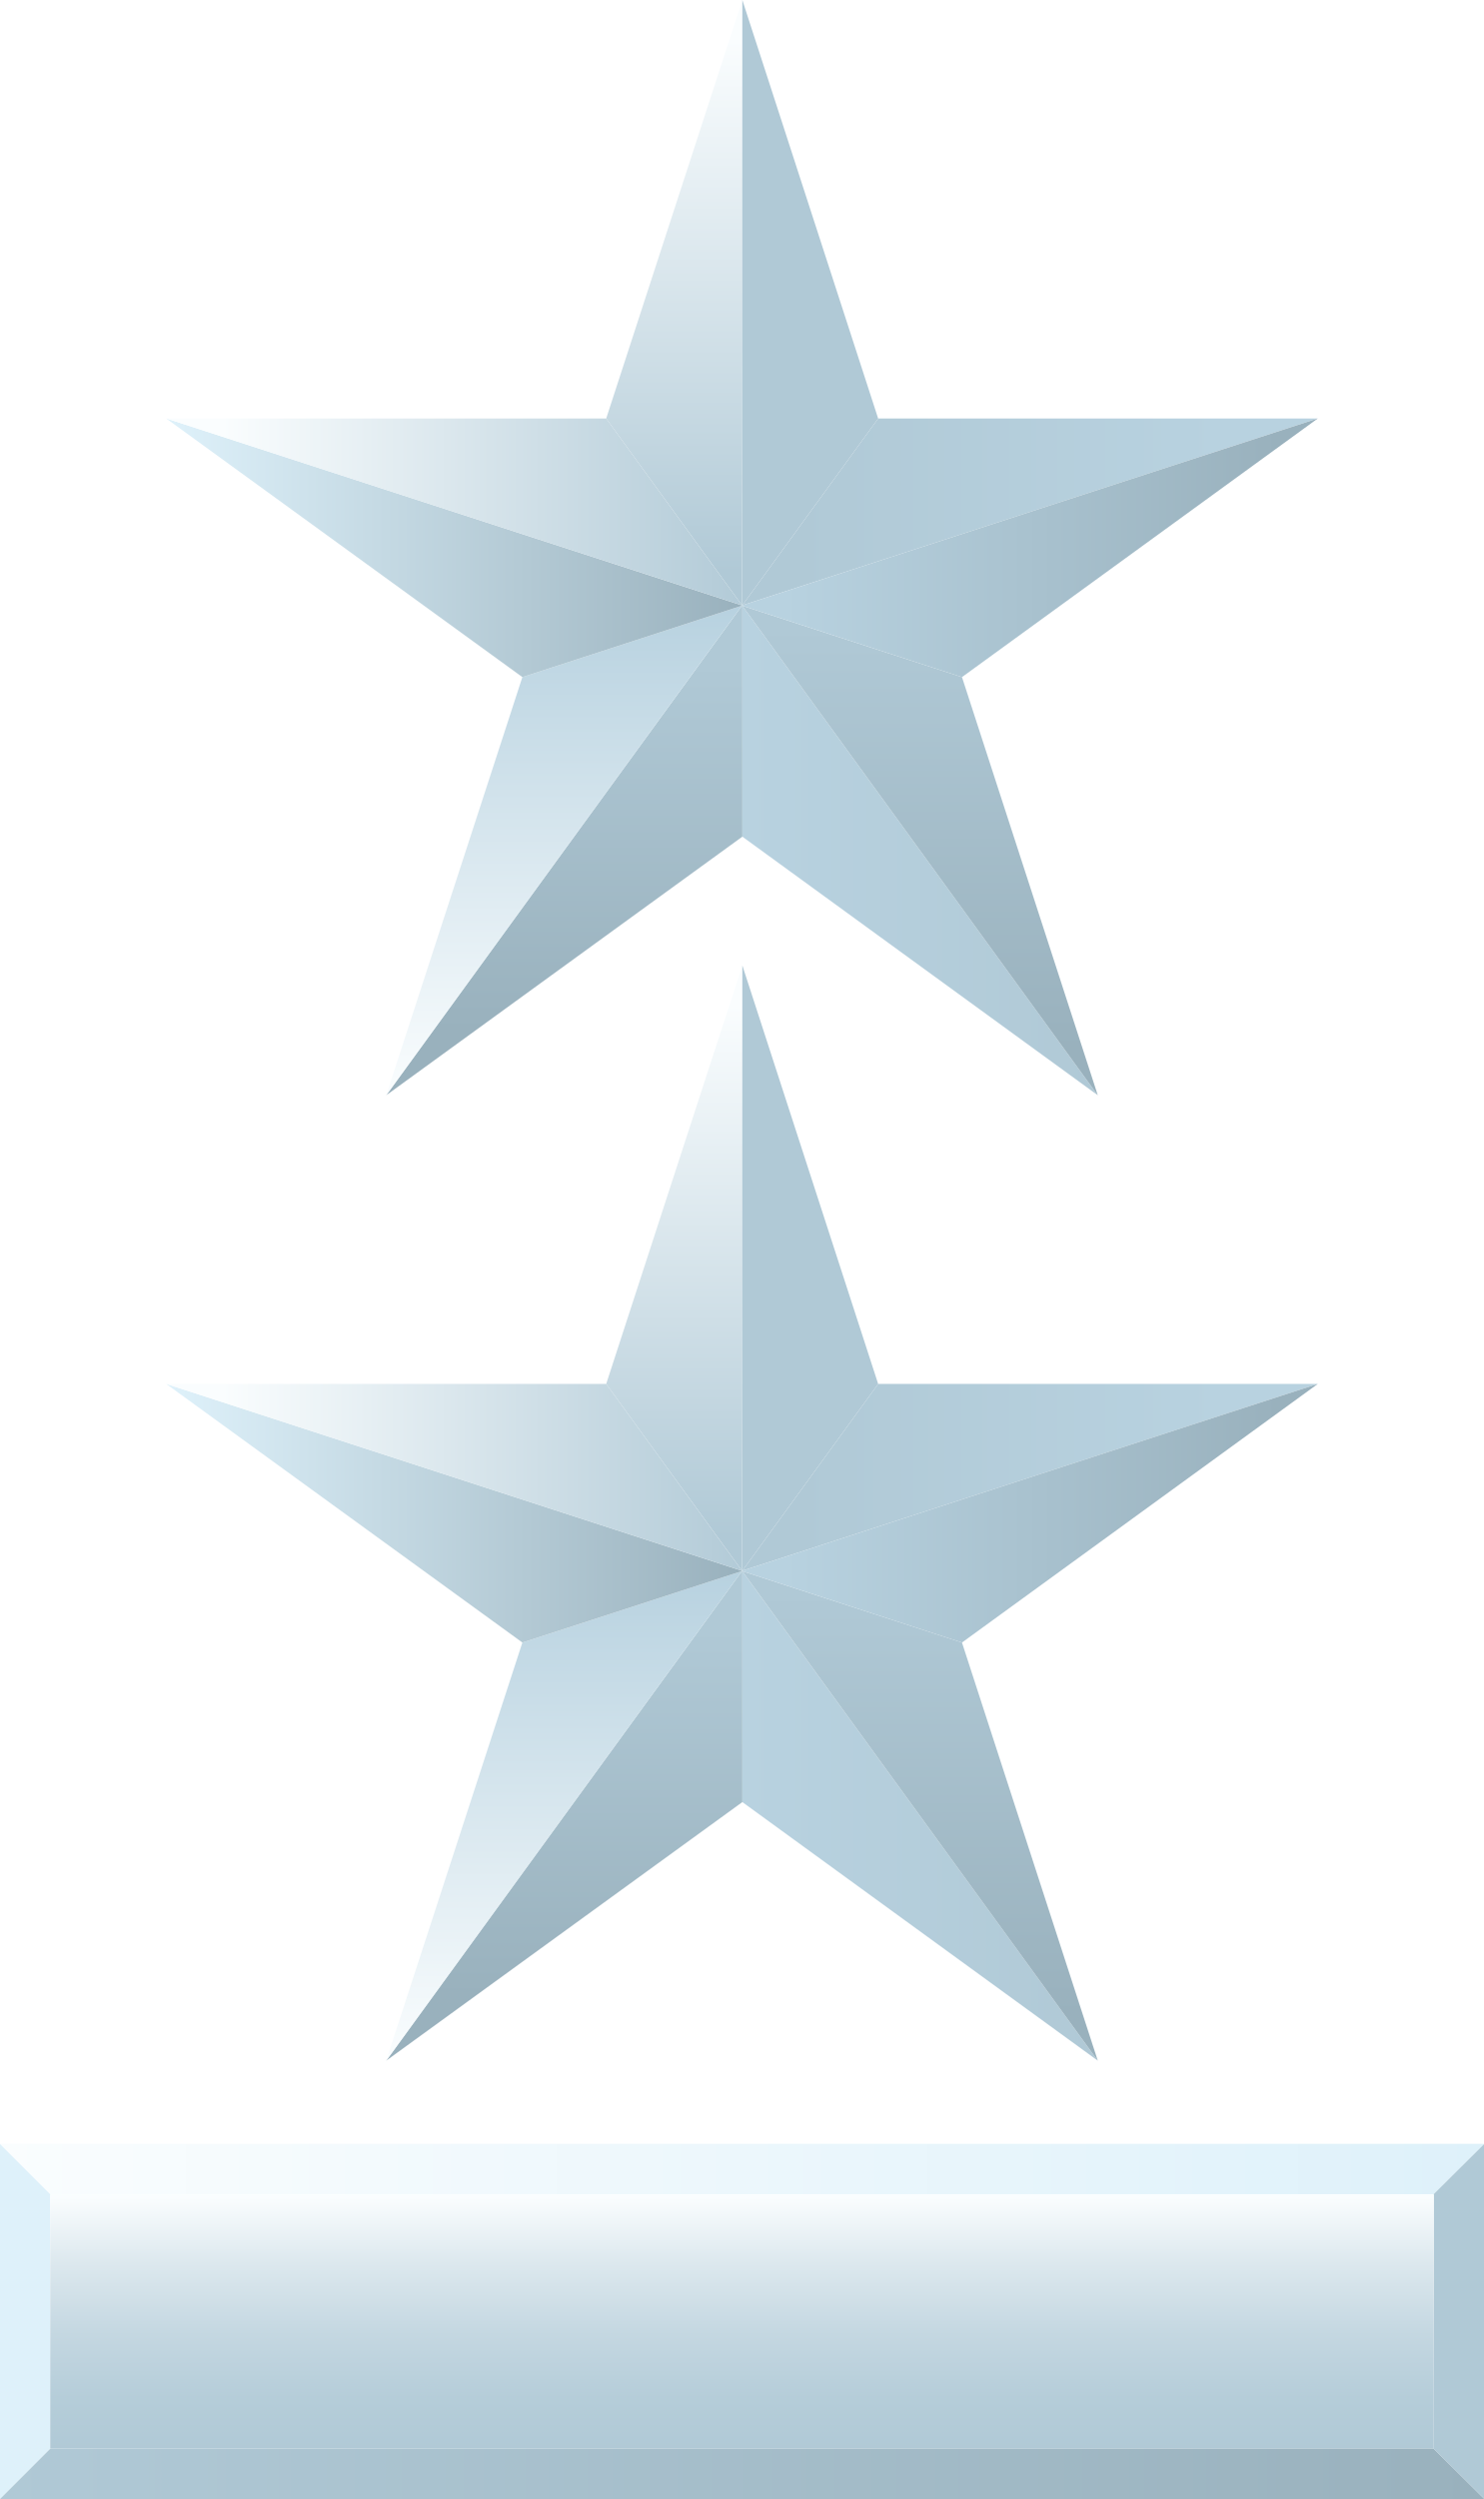
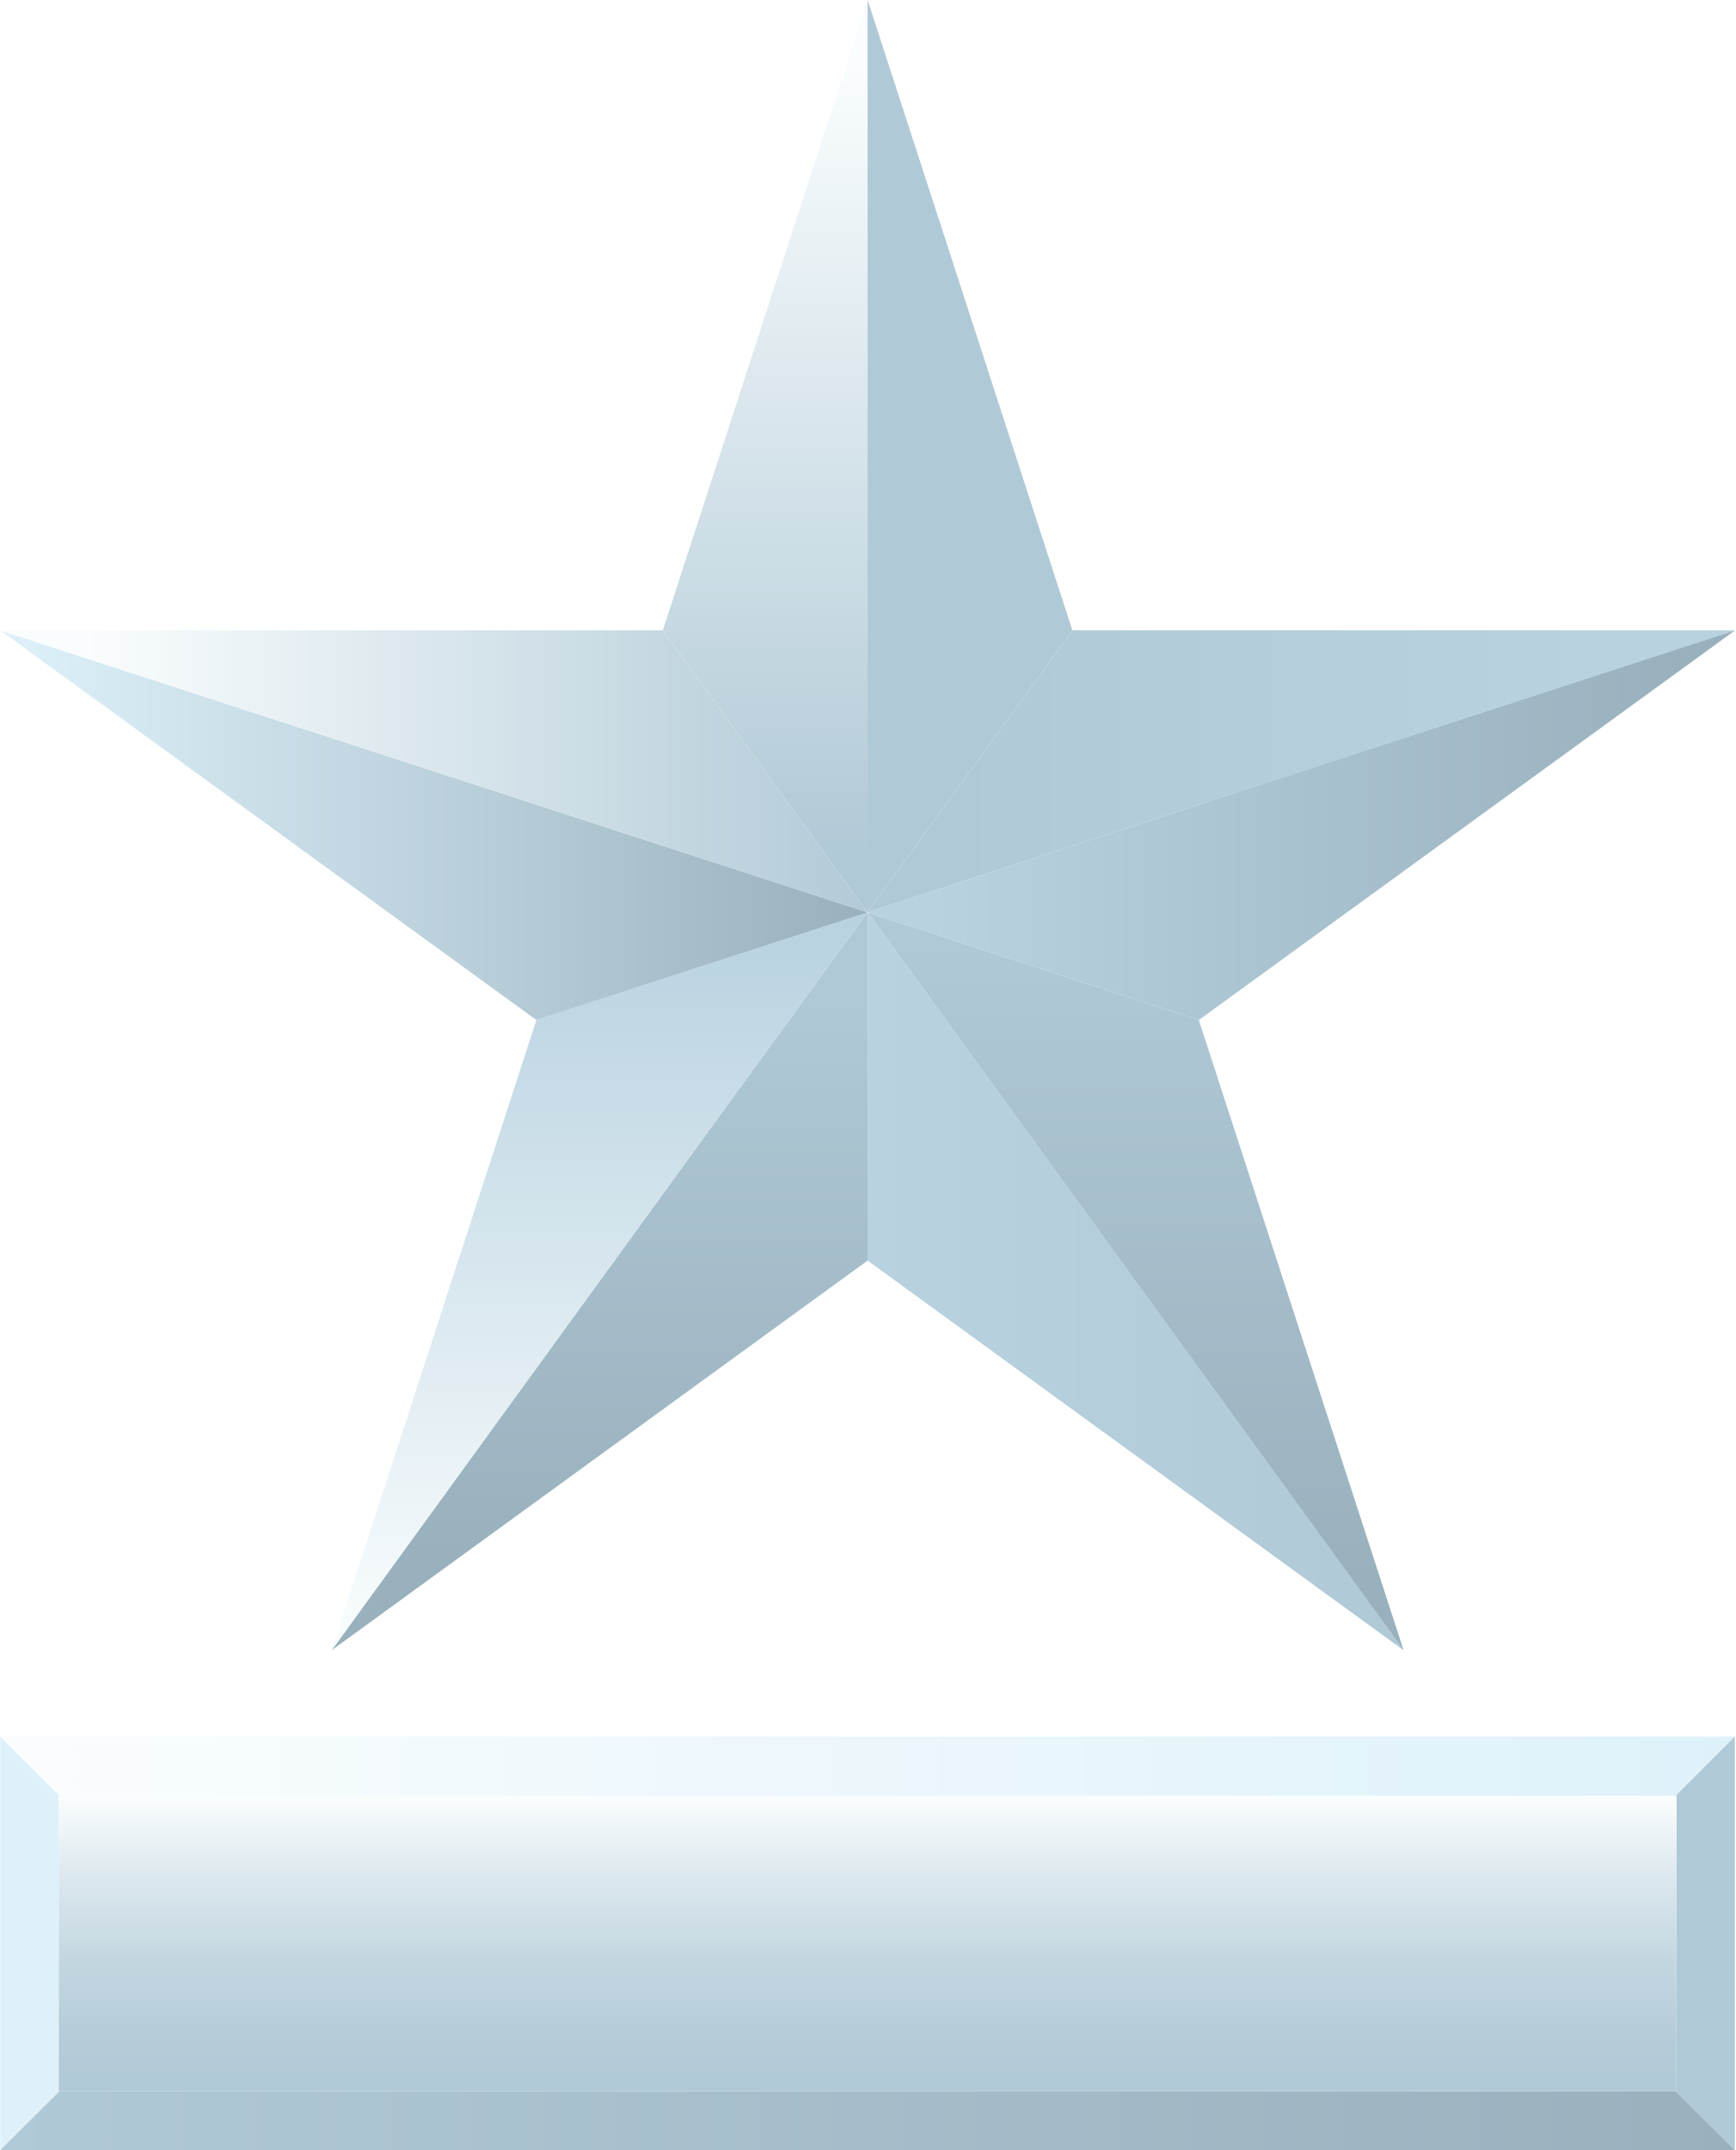
- <svg xmlns="http://www.w3.org/2000/svg" xmlns:xlink="http://www.w3.org/1999/xlink" viewBox="0 0 41.96 70.64">
+ <svg xmlns="http://www.w3.org/2000/svg" xmlns:xlink="http://www.w3.org/1999/xlink" viewBox="0 0 50.5 62.56">
  <defs>
-     <style>.cls-1{fill:url(#linear-gradient);}.cls-2{fill:url(#linear-gradient-2);}.cls-3{fill:url(#linear-gradient-3);}.cls-4{fill:url(#linear-gradient-4);}.cls-5{fill:url(#linear-gradient-5);}.cls-6{fill:#b0c9d6;}.cls-7{fill:url(#linear-gradient-6);}.cls-8{fill:url(#linear-gradient-7);}.cls-9{fill:url(#linear-gradient-8);}.cls-10{fill:url(#linear-gradient-9);}.cls-11{fill:url(#linear-gradient-10);}.cls-12{fill:url(#linear-gradient-11);}.cls-13{fill:url(#linear-gradient-12);}.cls-14{fill:url(#linear-gradient-13);}.cls-15{fill:url(#linear-gradient-14);}.cls-16{fill:url(#linear-gradient-15);}.cls-17{fill:url(#linear-gradient-16);}.cls-18{fill:url(#linear-gradient-17);}.cls-19{fill:url(#linear-gradient-18);}.cls-20{fill:#def1fa;}.cls-21{fill:url(#linear-gradient-19);}.cls-22{fill:url(#linear-gradient-20);}.cls-23{fill:url(#linear-gradient-21);}</style>
-     <linearGradient id="linear-gradient" x1="19.06" y1="1.13" x2="19.06" y2="16.17" gradientUnits="userSpaceOnUse">
+     <style>.cls-1{fill:#def1fa;}.cls-2{fill:url(#linear-gradient);}.cls-3{fill:url(#linear-gradient-2);}.cls-4{fill:#b0c9d6;}.cls-5{fill:url(#linear-gradient-3);}.cls-6{fill:url(#linear-gradient-4);}.cls-7{fill:url(#linear-gradient-5);}.cls-8{fill:url(#linear-gradient-6);}.cls-9{fill:url(#linear-gradient-7);}.cls-10{fill:url(#linear-gradient-8);}.cls-11{fill:url(#linear-gradient-9);}.cls-12{fill:url(#linear-gradient-10);}.cls-13{fill:url(#linear-gradient-11);}.cls-14{fill:url(#linear-gradient-12);}</style>
+     <linearGradient id="linear-gradient" x1="0.01" y1="51.39" x2="50.49" y2="51.39" gradientUnits="userSpaceOnUse">
      <stop offset="0" stop-color="#fafdfe" />
-       <stop offset="1" stop-color="#b0c9d6" />
+       <stop offset="1" stop-color="#def1fa" />
    </linearGradient>
-     <linearGradient id="linear-gradient-2" x1="20.98" y1="24.04" x2="31.04" y2="24.04" gradientUnits="userSpaceOnUse">
-       <stop offset="0" stop-color="#b8d2e0" />
-       <stop offset="1" stop-color="#b0c9d6" />
-     </linearGradient>
-     <linearGradient id="linear-gradient-3" x1="15.96" y1="18.77" x2="15.96" y2="29.14" gradientUnits="userSpaceOnUse">
+     <linearGradient id="linear-gradient-2" x1="0.01" y1="61.71" x2="50.49" y2="61.71" gradientUnits="userSpaceOnUse">
      <stop offset="0" stop-color="#b0c9d6" />
      <stop offset="1" stop-color="#99b1bd" />
    </linearGradient>
-     <linearGradient id="linear-gradient-4" x1="26.01" y1="17.73" x2="26.01" y2="29.66" xlink:href="#linear-gradient-3" />
-     <linearGradient id="linear-gradient-5" x1="34.66" y1="14.47" x2="22.41" y2="14.47" xlink:href="#linear-gradient-2" />
-     <linearGradient id="linear-gradient-6" x1="22.19" y1="15.48" x2="36.16" y2="15.48" gradientUnits="userSpaceOnUse">
-       <stop offset="0" stop-color="#b8d2e0" />
-       <stop offset="1" stop-color="#99b1bd" />
-     </linearGradient>
-     <linearGradient id="linear-gradient-7" x1="15.95" y1="30.95" x2="15.95" y2="17.25" gradientUnits="userSpaceOnUse">
-       <stop offset="0" stop-color="#fafdfe" />
-       <stop offset="1" stop-color="#b8d2e0" />
-     </linearGradient>
-     <linearGradient id="linear-gradient-8" x1="4.84" y1="15.48" x2="20.95" y2="15.48" gradientUnits="userSpaceOnUse">
-       <stop offset="0" stop-color="#def1fa" />
-       <stop offset="1" stop-color="#99b1bd" />
-     </linearGradient>
-     <linearGradient id="linear-gradient-9" x1="6.29" y1="14.47" x2="21.44" y2="14.47" xlink:href="#linear-gradient" />
-     <linearGradient id="linear-gradient-10" x1="19.06" y1="28.42" x2="19.06" y2="43.46" xlink:href="#linear-gradient" />
-     <linearGradient id="linear-gradient-11" x1="20.98" y1="51.33" x2="31.04" y2="51.33" xlink:href="#linear-gradient-2" />
-     <linearGradient id="linear-gradient-12" x1="15.96" y1="46.06" x2="15.96" y2="56.43" xlink:href="#linear-gradient-3" />
-     <linearGradient id="linear-gradient-13" x1="26.01" y1="45.02" x2="26.01" y2="56.95" xlink:href="#linear-gradient-3" />
-     <linearGradient id="linear-gradient-14" x1="34.66" y1="41.76" x2="22.41" y2="41.76" xlink:href="#linear-gradient-2" />
-     <linearGradient id="linear-gradient-15" x1="22.19" y1="42.77" x2="36.16" y2="42.77" xlink:href="#linear-gradient-6" />
-     <linearGradient id="linear-gradient-16" x1="15.95" y1="58.24" x2="15.95" y2="44.54" xlink:href="#linear-gradient-7" />
-     <linearGradient id="linear-gradient-17" x1="4.84" y1="42.77" x2="20.95" y2="42.77" xlink:href="#linear-gradient-8" />
-     <linearGradient id="linear-gradient-18" x1="6.29" y1="41.76" x2="21.44" y2="41.76" xlink:href="#linear-gradient" />
-     <linearGradient id="linear-gradient-19" y1="61.31" x2="41.96" y2="61.31" gradientUnits="userSpaceOnUse">
-       <stop offset="0" stop-color="#fafdfe" />
-       <stop offset="1" stop-color="#def1fa" />
-     </linearGradient>
-     <linearGradient id="linear-gradient-20" x1="0" y1="69.93" x2="41.96" y2="69.93" xlink:href="#linear-gradient-3" />
-     <linearGradient id="linear-gradient-21" x1="20.98" y1="62.11" x2="20.98" y2="69.31" gradientUnits="userSpaceOnUse">
+     <linearGradient id="linear-gradient-3" x1="25.25" y1="52.34" x2="25.25" y2="60.97" gradientUnits="userSpaceOnUse">
      <stop offset="0" stop-color="#fafdfe" />
      <stop offset="0.26" stop-color="#dce8ee" />
      <stop offset="0.54" stop-color="#c4d7e1" />
      <stop offset="0.79" stop-color="#b5cdd9" />
      <stop offset="1" stop-color="#b0c9d6" />
    </linearGradient>
+     <linearGradient id="linear-gradient-4" x1="22.27" y1="1.75" x2="22.27" y2="25.08" gradientUnits="userSpaceOnUse">
+       <stop offset="0" stop-color="#fafdfe" />
+       <stop offset="1" stop-color="#b0c9d6" />
+     </linearGradient>
+     <linearGradient id="linear-gradient-5" x1="25.25" y1="37.28" x2="40.85" y2="37.28" gradientUnits="userSpaceOnUse">
+       <stop offset="0" stop-color="#b8d2e0" />
+       <stop offset="1" stop-color="#b0c9d6" />
+     </linearGradient>
+     <linearGradient id="linear-gradient-6" x1="17.45" y1="29.12" x2="17.45" y2="45.19" xlink:href="#linear-gradient-2" />
+     <linearGradient id="linear-gradient-7" x1="33.05" y1="27.5" x2="33.05" y2="46" xlink:href="#linear-gradient-2" />
+     <linearGradient id="linear-gradient-8" x1="46.46" y1="22.44" x2="27.46" y2="22.44" xlink:href="#linear-gradient-5" />
+     <linearGradient id="linear-gradient-9" x1="27.12" y1="24.01" x2="48.79" y2="24.01" gradientUnits="userSpaceOnUse">
+       <stop offset="0" stop-color="#b8d2e0" />
+       <stop offset="1" stop-color="#99b1bd" />
+     </linearGradient>
+     <linearGradient id="linear-gradient-10" x1="17.45" y1="48" x2="17.45" y2="26.75" gradientUnits="userSpaceOnUse">
+       <stop offset="0" stop-color="#fafdfe" />
+       <stop offset="1" stop-color="#b8d2e0" />
+     </linearGradient>
+     <linearGradient id="linear-gradient-11" x1="0.21" y1="24.01" x2="25.21" y2="24.01" gradientUnits="userSpaceOnUse">
+       <stop offset="0" stop-color="#def1fa" />
+       <stop offset="1" stop-color="#99b1bd" />
+     </linearGradient>
+     <linearGradient id="linear-gradient-12" x1="2.46" y1="22.44" x2="25.96" y2="22.44" xlink:href="#linear-gradient-4" />
  </defs>
  <g id="Layer_2" data-name="Layer 2">
    <g id="Artwork">
-       <g id="Commander_Grade_2_" data-name="Commander (Grade 2)">
-         <polygon class="cls-1" points="20.98 17.11 17.14 11.83 20.99 0 20.98 17.1 20.98 17.11" />
-         <polygon class="cls-2" points="20.98 17.11 31.04 30.96 20.99 23.65 20.99 17.11 20.98 17.11" />
-         <polygon class="cls-3" points="20.99 17.11 20.99 23.65 10.92 30.96 20.98 17.12 20.99 17.11" />
-         <polygon class="cls-4" points="20.98 17.12 27.2 19.14 31.04 30.96 20.98 17.11 20.98 17.12" />
-         <polygon class="cls-5" points="20.99 17.11 24.83 11.83 37.26 11.83 20.99 17.11 20.99 17.11" />
-         <polygon class="cls-6" points="20.98 17.1 20.99 0 24.83 11.83 20.99 17.11 20.98 17.1" />
-         <polygon class="cls-7" points="20.99 17.11 37.26 11.83 27.2 19.14 20.98 17.12 20.99 17.11" />
-         <polygon class="cls-8" points="20.98 17.12 10.92 30.96 14.77 19.14 20.98 17.12 20.98 17.12" />
-         <polygon class="cls-9" points="20.98 17.12 14.77 19.14 4.7 11.83 20.97 17.11 20.98 17.12" />
-         <polygon class="cls-10" points="20.97 17.11 4.7 11.83 17.14 11.83 20.98 17.11 20.97 17.11" />
-         <polygon class="cls-11" points="20.98 44.4 17.14 39.12 20.99 27.29 20.98 44.39 20.98 44.4" />
-         <polygon class="cls-12" points="20.98 44.4 31.04 58.25 20.99 50.94 20.99 44.41 20.98 44.4" />
-         <polygon class="cls-13" points="20.99 44.41 20.99 50.94 10.92 58.25 20.98 44.41 20.99 44.41" />
-         <polygon class="cls-14" points="20.98 44.41 27.2 46.43 31.04 58.25 20.98 44.4 20.98 44.41" />
-         <polygon class="cls-15" points="20.99 44.4 24.83 39.12 37.26 39.12 20.99 44.4 20.99 44.4" />
-         <polygon class="cls-6" points="20.98 44.39 20.99 27.29 24.83 39.12 20.99 44.4 20.98 44.39" />
-         <polygon class="cls-16" points="20.99 44.4 37.26 39.12 27.2 46.43 20.98 44.41 20.99 44.4" />
-         <polygon class="cls-17" points="20.98 44.41 10.92 58.25 14.77 46.43 20.98 44.41 20.98 44.41" />
-         <polygon class="cls-18" points="20.98 44.41 14.77 46.43 4.7 39.12 20.97 44.4 20.98 44.41" />
-         <polygon class="cls-19" points="20.97 44.4 4.7 39.12 17.14 39.12 20.98 44.4 20.97 44.4" />
-         <polygon class="cls-20" points="1.42 69.21 1.42 62.03 1.43 62.03 0 60.6 0 70.64 1.43 69.21 1.42 69.21" />
-         <polygon class="cls-21" points="40.53 62.03 41.97 60.6 0 60.6 1.43 62.03 40.53 62.03" />
-         <polygon class="cls-22" points="40.53 69.21 1.43 69.21 0 70.64 41.97 70.64 40.53 69.21" />
-         <polygon class="cls-6" points="40.53 62.03 40.54 62.03 40.54 69.21 40.53 69.21 41.97 70.64 41.97 60.6 40.53 62.03" />
-         <rect class="cls-23" x="1.42" y="62.03" width="39.12" height="7.18" />
+       <g id="Major_Grade_2_" data-name="Major (Grade 2)">
+         <polygon class="cls-1" points="1.71 60.85 1.71 52.25 1.73 52.25 0.01 50.53 0.01 62.56 1.73 60.85 1.71 60.85" />
+         <polygon class="cls-2" points="48.77 52.25 50.49 50.53 0.01 50.53 1.73 52.25 48.77 52.25" />
+         <polygon class="cls-3" points="48.77 60.85 1.73 60.85 0.01 62.56 50.49 62.56 48.77 60.85" />
+         <polygon class="cls-4" points="48.77 52.25 48.79 52.25 48.79 60.85 48.77 60.85 50.49 62.56 50.49 50.53 48.77 52.25" />
+         <rect class="cls-5" x="1.71" y="52.25" width="47.08" height="8.6" />
+         <polygon class="cls-6" points="25.24 26.54 19.29 18.34 25.25 0 25.25 26.52 25.24 26.54" />
+         <polygon class="cls-7" points="25.25 26.54 40.85 48.02 25.25 36.68 25.26 26.55 25.25 26.54" />
+         <polygon class="cls-8" points="25.26 26.55 25.25 36.68 9.65 48.02 25.24 26.55 25.26 26.55" />
+         <polygon class="cls-9" points="25.25 26.55 34.89 29.68 40.85 48.02 25.25 26.54 25.25 26.55" />
+         <polygon class="cls-10" points="25.25 26.54 31.21 18.34 50.5 18.34 25.27 26.54 25.25 26.54" />
+         <polygon class="cls-4" points="25.25 26.52 25.25 0 31.21 18.34 25.25 26.54 25.25 26.52" />
+         <polygon class="cls-11" points="25.27 26.54 50.5 18.34 34.89 29.68 25.25 26.55 25.27 26.54" />
+         <polygon class="cls-12" points="25.24 26.55 9.65 48.02 15.61 29.68 25.25 26.55 25.24 26.55" />
+         <polygon class="cls-13" points="25.25 26.55 15.61 29.68 0 18.34 25.23 26.54 25.25 26.55" />
+         <polygon class="cls-14" points="25.23 26.54 0 18.34 19.29 18.34 25.24 26.54 25.23 26.54" />
      </g>
    </g>
  </g>
</svg>
